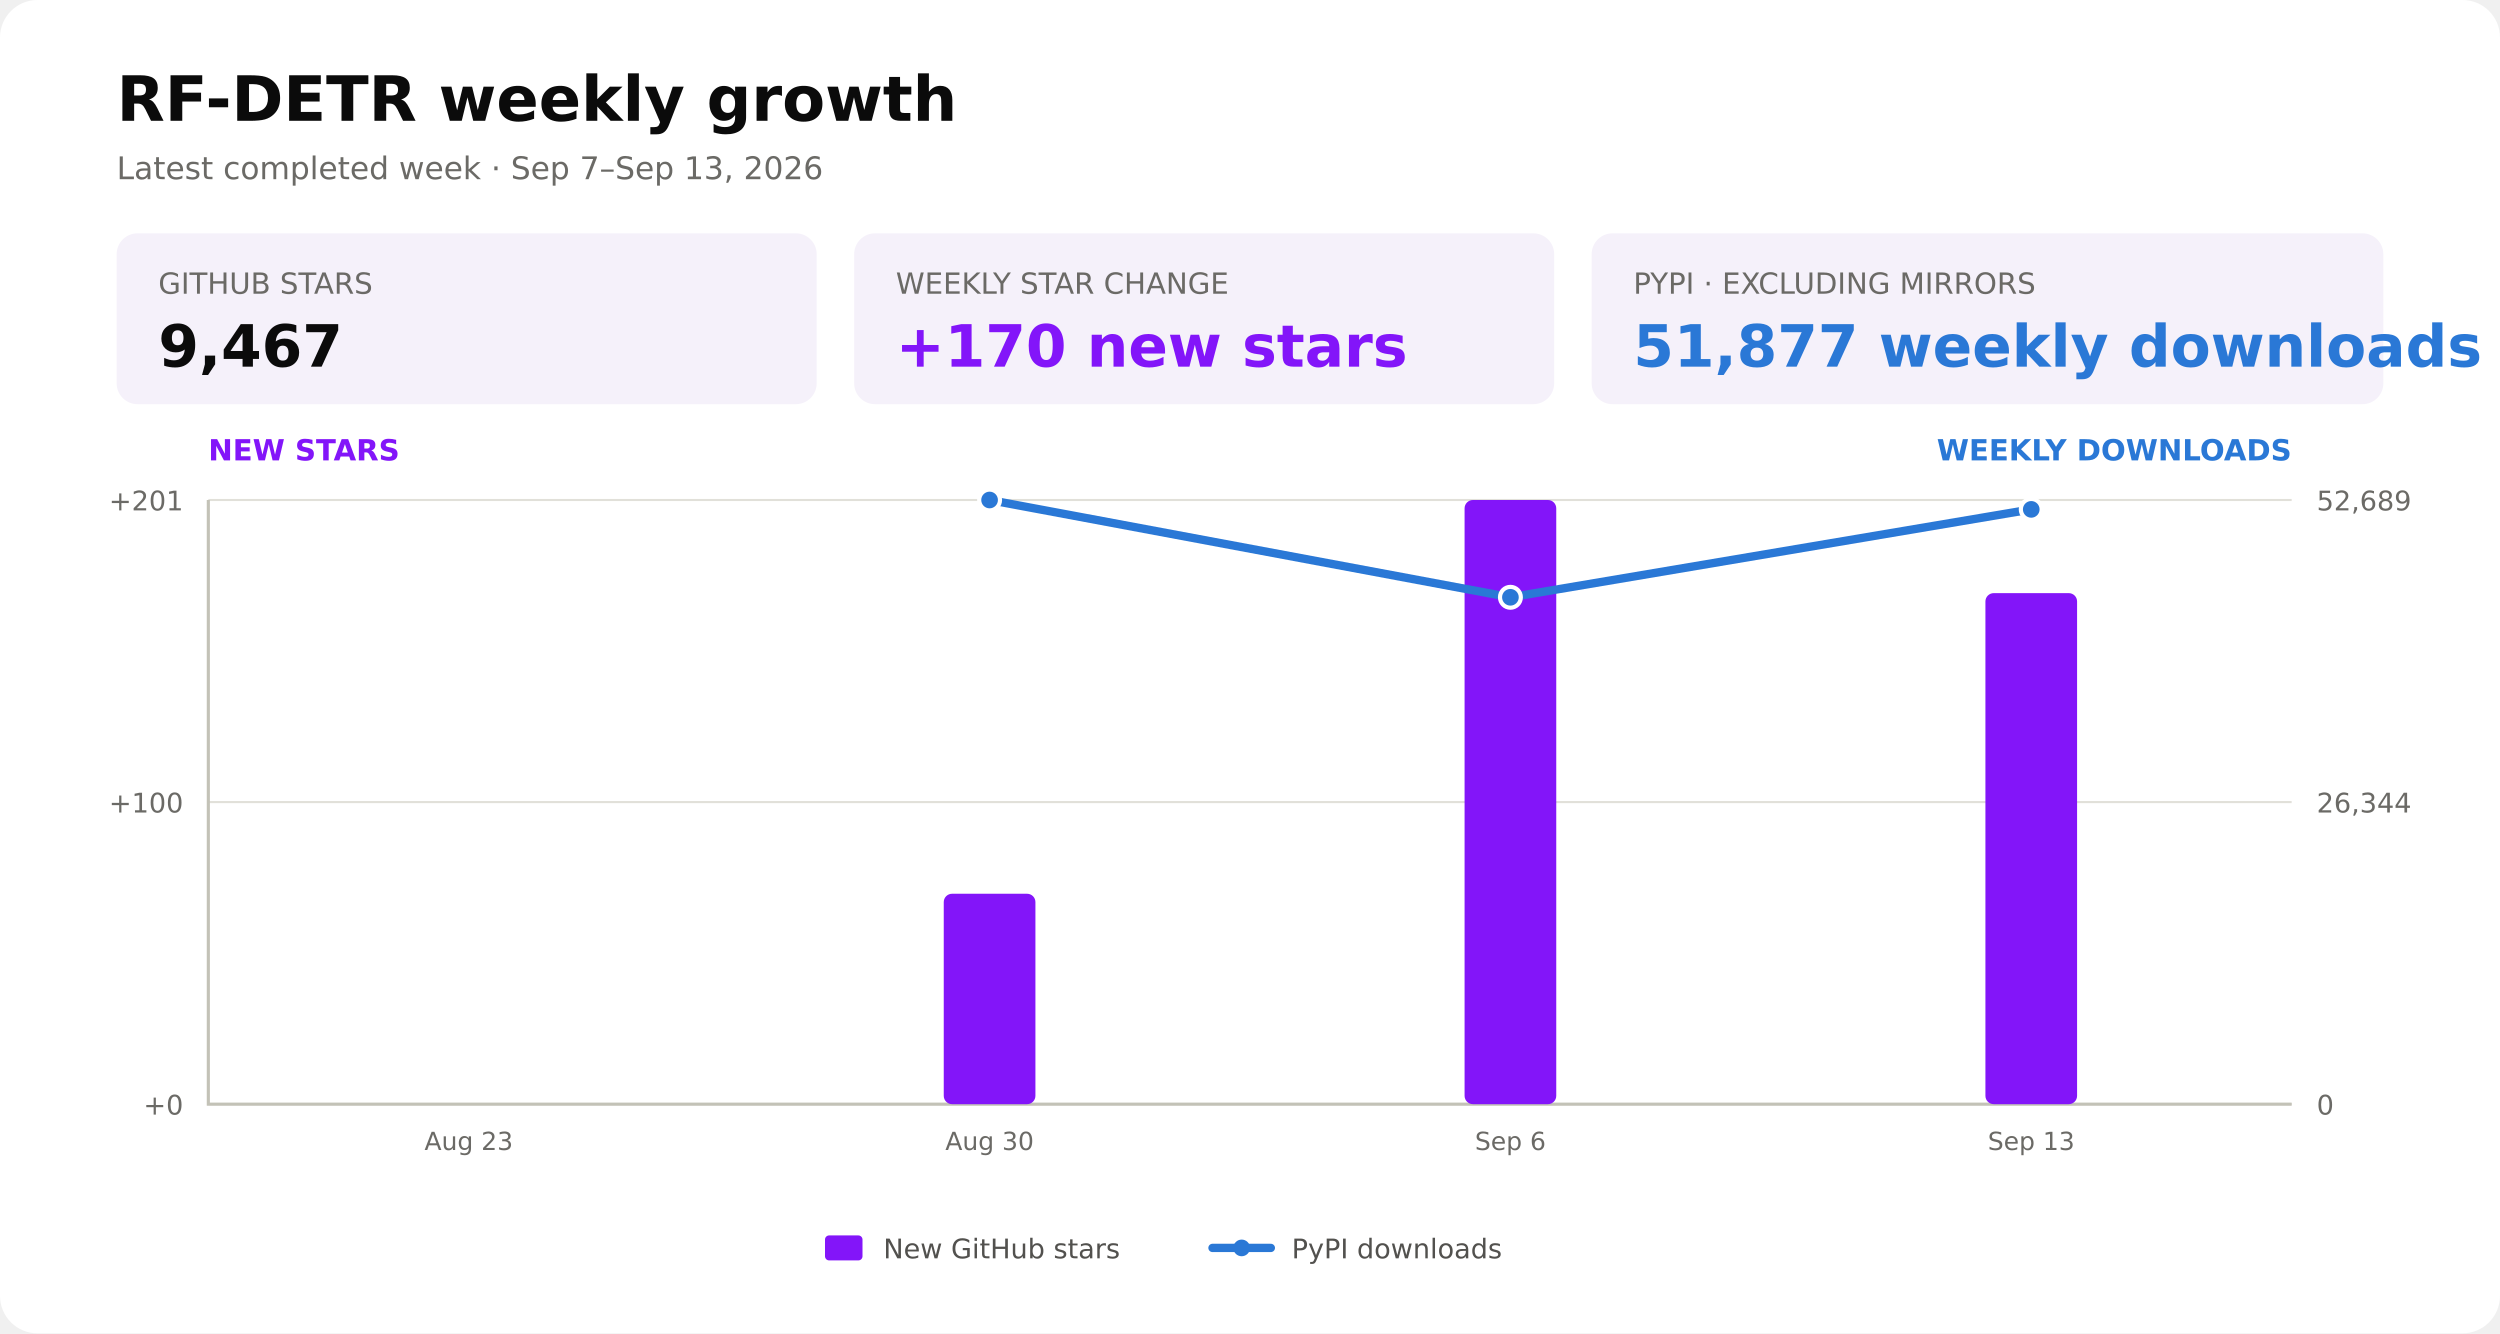
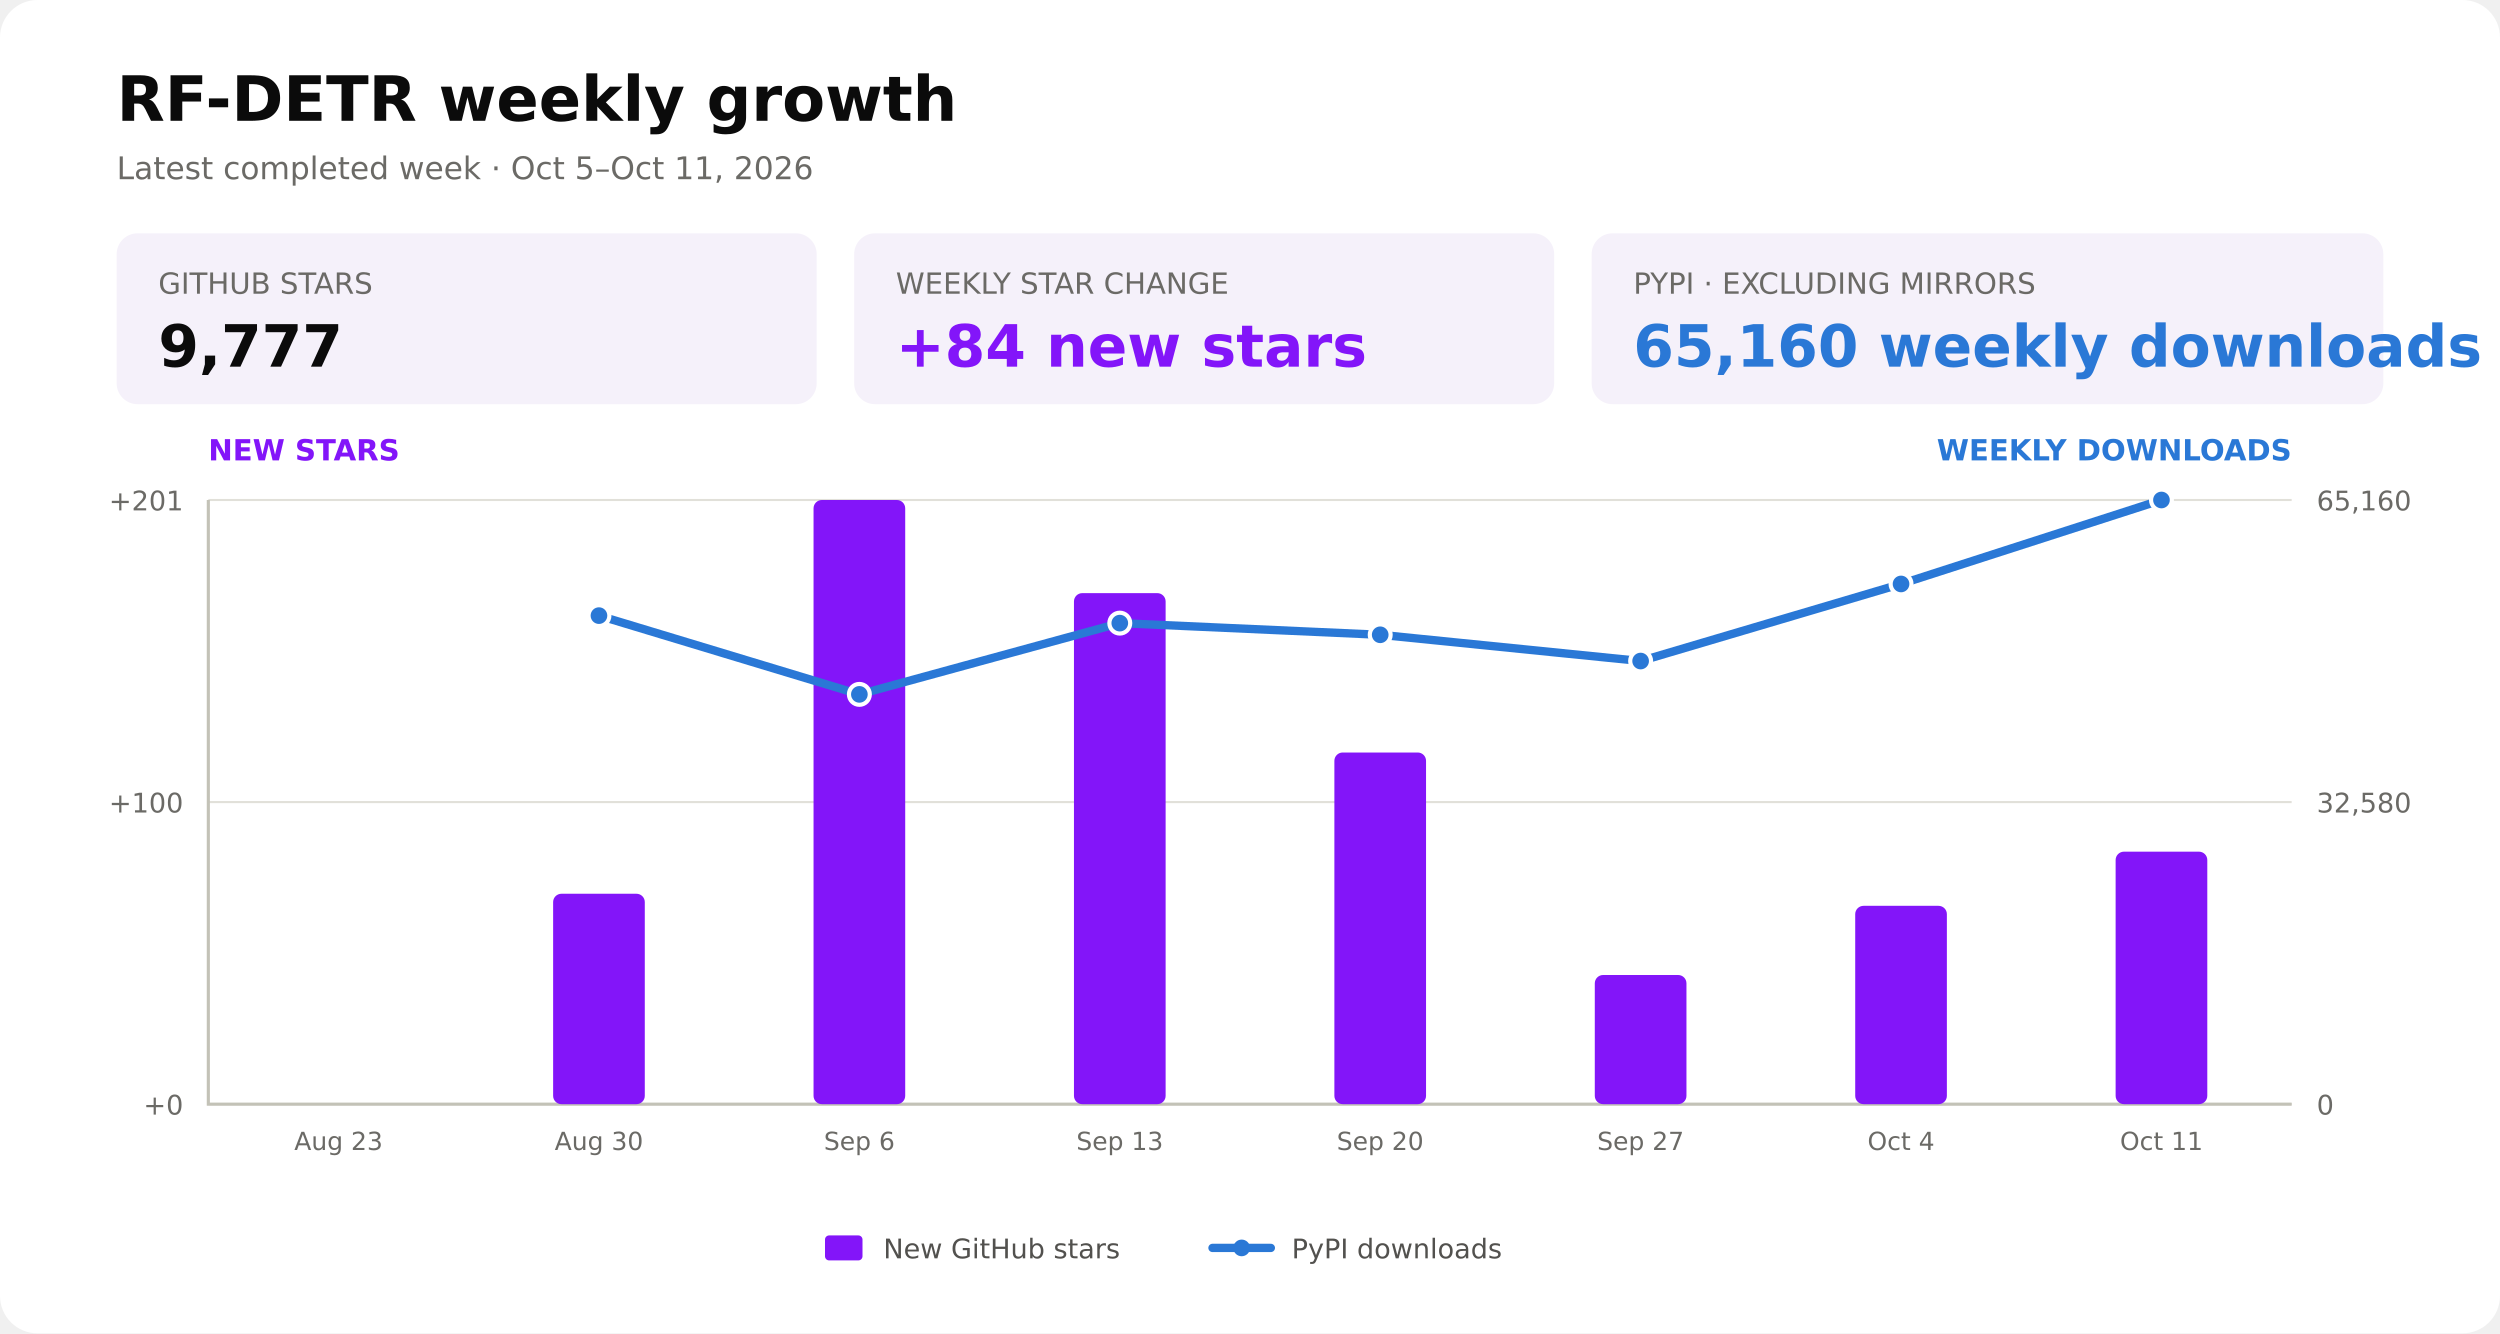
<svg xmlns="http://www.w3.org/2000/svg" width="1200" height="640" viewBox="0 0 1200 640" role="img" aria-labelledby="title description">
  <rect width="1200" height="640" rx="18" fill="#ffffff" />
  <text x="56" y="58" fill="#0b0b0b" font-family="DejaVu Sans, Arial, sans-serif" font-size="30" font-weight="700">RF-DETR weekly growth</text>
-   <text x="56" y="86" fill="#6b6a66" font-family="DejaVu Sans, Arial, sans-serif" font-size="15">Latest completed week · Sep 7–Sep 13, 2026</text>
+   <text x="56" y="86" fill="#6b6a66" font-family="DejaVu Sans, Arial, sans-serif" font-size="15">Latest completed week · Oct 5–Oct 11, 2026</text>
  <g font-family="DejaVu Sans, Arial, sans-serif">
    <rect x="56" y="112" width="336" height="82" rx="10" fill="#f5f1fa" />
    <text x="76" y="141" fill="#6b6a66" font-size="14">GITHUB STARS</text>
-     <text x="76" y="176" fill="#0b0b0b" font-size="28" font-weight="700">9,467</text>
+     <text x="76" y="176" fill="#0b0b0b" font-size="28" font-weight="700">9,777</text>
    <rect x="410" y="112" width="336" height="82" rx="10" fill="#f5f1fa" />
    <text x="430" y="141" fill="#6b6a66" font-size="14">WEEKLY STAR CHANGE</text>
-     <text x="430" y="176" fill="#8315f9" font-size="28" font-weight="700">+170 new stars</text>
+     <text x="430" y="176" fill="#8315f9" font-size="28" font-weight="700">+84 new stars</text>
    <rect x="764" y="112" width="380" height="82" rx="10" fill="#f5f1fa" />
    <text x="784" y="141" fill="#6b6a66" font-size="14">PYPI · EXCLUDING MIRRORS</text>
-     <text x="784" y="176" fill="#2a78d6" font-size="28" font-weight="700">51,877 weekly downloads</text>
+     <text x="784" y="176" fill="#2a78d6" font-size="28" font-weight="700">65,160 weekly downloads</text>
  </g>
  <g aria-hidden="true" fill="none" stroke="#e1e0d9" stroke-width="1">
    <path d="M100 530.0H1100" />
    <path d="M100 385.0H1100" />
    <path d="M100 240.0H1100" />
  </g>
  <path d="M100 240V530H1100" fill="none" stroke="#c3c2b7" stroke-width="1.5" />
  <g fill="#6b6a66" font-family="DejaVu Sans, Arial, sans-serif" font-size="13">
    <text x="88" y="535.0" text-anchor="end">+0</text>
    <text x="1112" y="535.0" text-anchor="start">0</text>
    <text x="88" y="390.0" text-anchor="end">+100</text>
-     <text x="1112" y="390.0" text-anchor="start">26,344</text>
+     <text x="1112" y="390.0" text-anchor="start">32,580</text>
    <text x="88" y="245.0" text-anchor="end">+201</text>
-     <text x="1112" y="245.0" text-anchor="start">52,689</text>
+     <text x="1112" y="245.0" text-anchor="start">65,160</text>
    <text x="100" y="221" fill="#8315f9" font-size="14" font-weight="700">NEW STARS</text>
    <text x="1100" y="221" fill="#2a78d6" font-size="14" font-weight="700" text-anchor="end">WEEKLY DOWNLOADS</text>
  </g>
  <g id="weekly-stars-bars">
-     <rect x="453.0" y="429.0" width="44.0" height="101.0" rx="4" fill="#8315f9" />
-     <rect x="703.0" y="240.0" width="44.0" height="290.0" rx="4" fill="#8315f9" />
-     <rect x="953.0" y="284.7" width="44.0" height="245.3" rx="4" fill="#8315f9" />
+     <rect x="265.5" y="429.0" width="44.0" height="101.0" rx="4" fill="#8315f9" />
+     <rect x="390.5" y="240.0" width="44.0" height="290.0" rx="4" fill="#8315f9" />
+     <rect x="515.5" y="284.7" width="44.0" height="245.3" rx="4" fill="#8315f9" />
+     <rect x="640.5" y="361.2" width="44.0" height="168.8" rx="4" fill="#8315f9" />
+     <rect x="765.5" y="468.0" width="44.0" height="62.0" rx="4" fill="#8315f9" />
+     <rect x="890.5" y="434.8" width="44.0" height="95.2" rx="4" fill="#8315f9" />
+     <rect x="1015.5" y="408.8" width="44.0" height="121.2" rx="4" fill="#8315f9" />
  </g>
  <g id="weekly-downloads-line">
-     <polyline points="475.0,240.0 725.0,286.7 975.0,244.5" fill="none" stroke="#2a78d6" stroke-width="4" stroke-linecap="round" stroke-linejoin="round" />
-     <circle cx="475.0" cy="240.0" r="5" fill="#2a78d6" stroke="#ffffff" stroke-width="2" />
-     <circle cx="725.0" cy="286.7" r="5" fill="#2a78d6" stroke="#ffffff" stroke-width="2" />
-     <circle cx="975.0" cy="244.5" r="5" fill="#2a78d6" stroke="#ffffff" stroke-width="2" />
+     <polyline points="287.5,295.5 412.5,333.3 537.5,299.1 662.5,304.7 787.5,317.3 912.5,280.3 1037.5,240.0" fill="none" stroke="#2a78d6" stroke-width="4" stroke-linecap="round" stroke-linejoin="round" />
+     <circle cx="287.5" cy="295.5" r="5" fill="#2a78d6" stroke="#ffffff" stroke-width="2" />
+     <circle cx="412.5" cy="333.3" r="5" fill="#2a78d6" stroke="#ffffff" stroke-width="2" />
+     <circle cx="537.5" cy="299.1" r="5" fill="#2a78d6" stroke="#ffffff" stroke-width="2" />
+     <circle cx="662.5" cy="304.7" r="5" fill="#2a78d6" stroke="#ffffff" stroke-width="2" />
+     <circle cx="787.5" cy="317.3" r="5" fill="#2a78d6" stroke="#ffffff" stroke-width="2" />
+     <circle cx="912.5" cy="280.3" r="5" fill="#2a78d6" stroke="#ffffff" stroke-width="2" />
+     <circle cx="1037.5" cy="240.0" r="5" fill="#2a78d6" stroke="#ffffff" stroke-width="2" />
  </g>
  <g fill="#6b6a66" font-family="DejaVu Sans, Arial, sans-serif" font-size="12" text-anchor="middle">
-     <text x="225.0" y="552">Aug 23</text>
-     <text x="475.0" y="552">Aug 30</text>
-     <text x="725.0" y="552">Sep 6</text>
-     <text x="975.0" y="552">Sep 13</text>
+     <text x="162.5" y="552">Aug 23</text>
+     <text x="287.5" y="552">Aug 30</text>
+     <text x="412.5" y="552">Sep 6</text>
+     <text x="537.5" y="552">Sep 13</text>
+     <text x="662.5" y="552">Sep 20</text>
+     <text x="787.5" y="552">Sep 27</text>
+     <text x="912.5" y="552">Oct 4</text>
+     <text x="1037.5" y="552">Oct 11</text>
  </g>
  <g font-family="DejaVu Sans, Arial, sans-serif" font-size="13" fill="#52514e">
    <rect x="396" y="593" width="18" height="12" rx="2" fill="#8315f9" />
    <text x="424" y="604">New GitHub stars</text>
    <path d="M582 599H610" fill="none" stroke="#2a78d6" stroke-width="4" stroke-linecap="round" />
    <circle cx="596" cy="599" r="4" fill="#2a78d6" />
    <text x="620" y="604">PyPI downloads</text>
  </g>
</svg>
